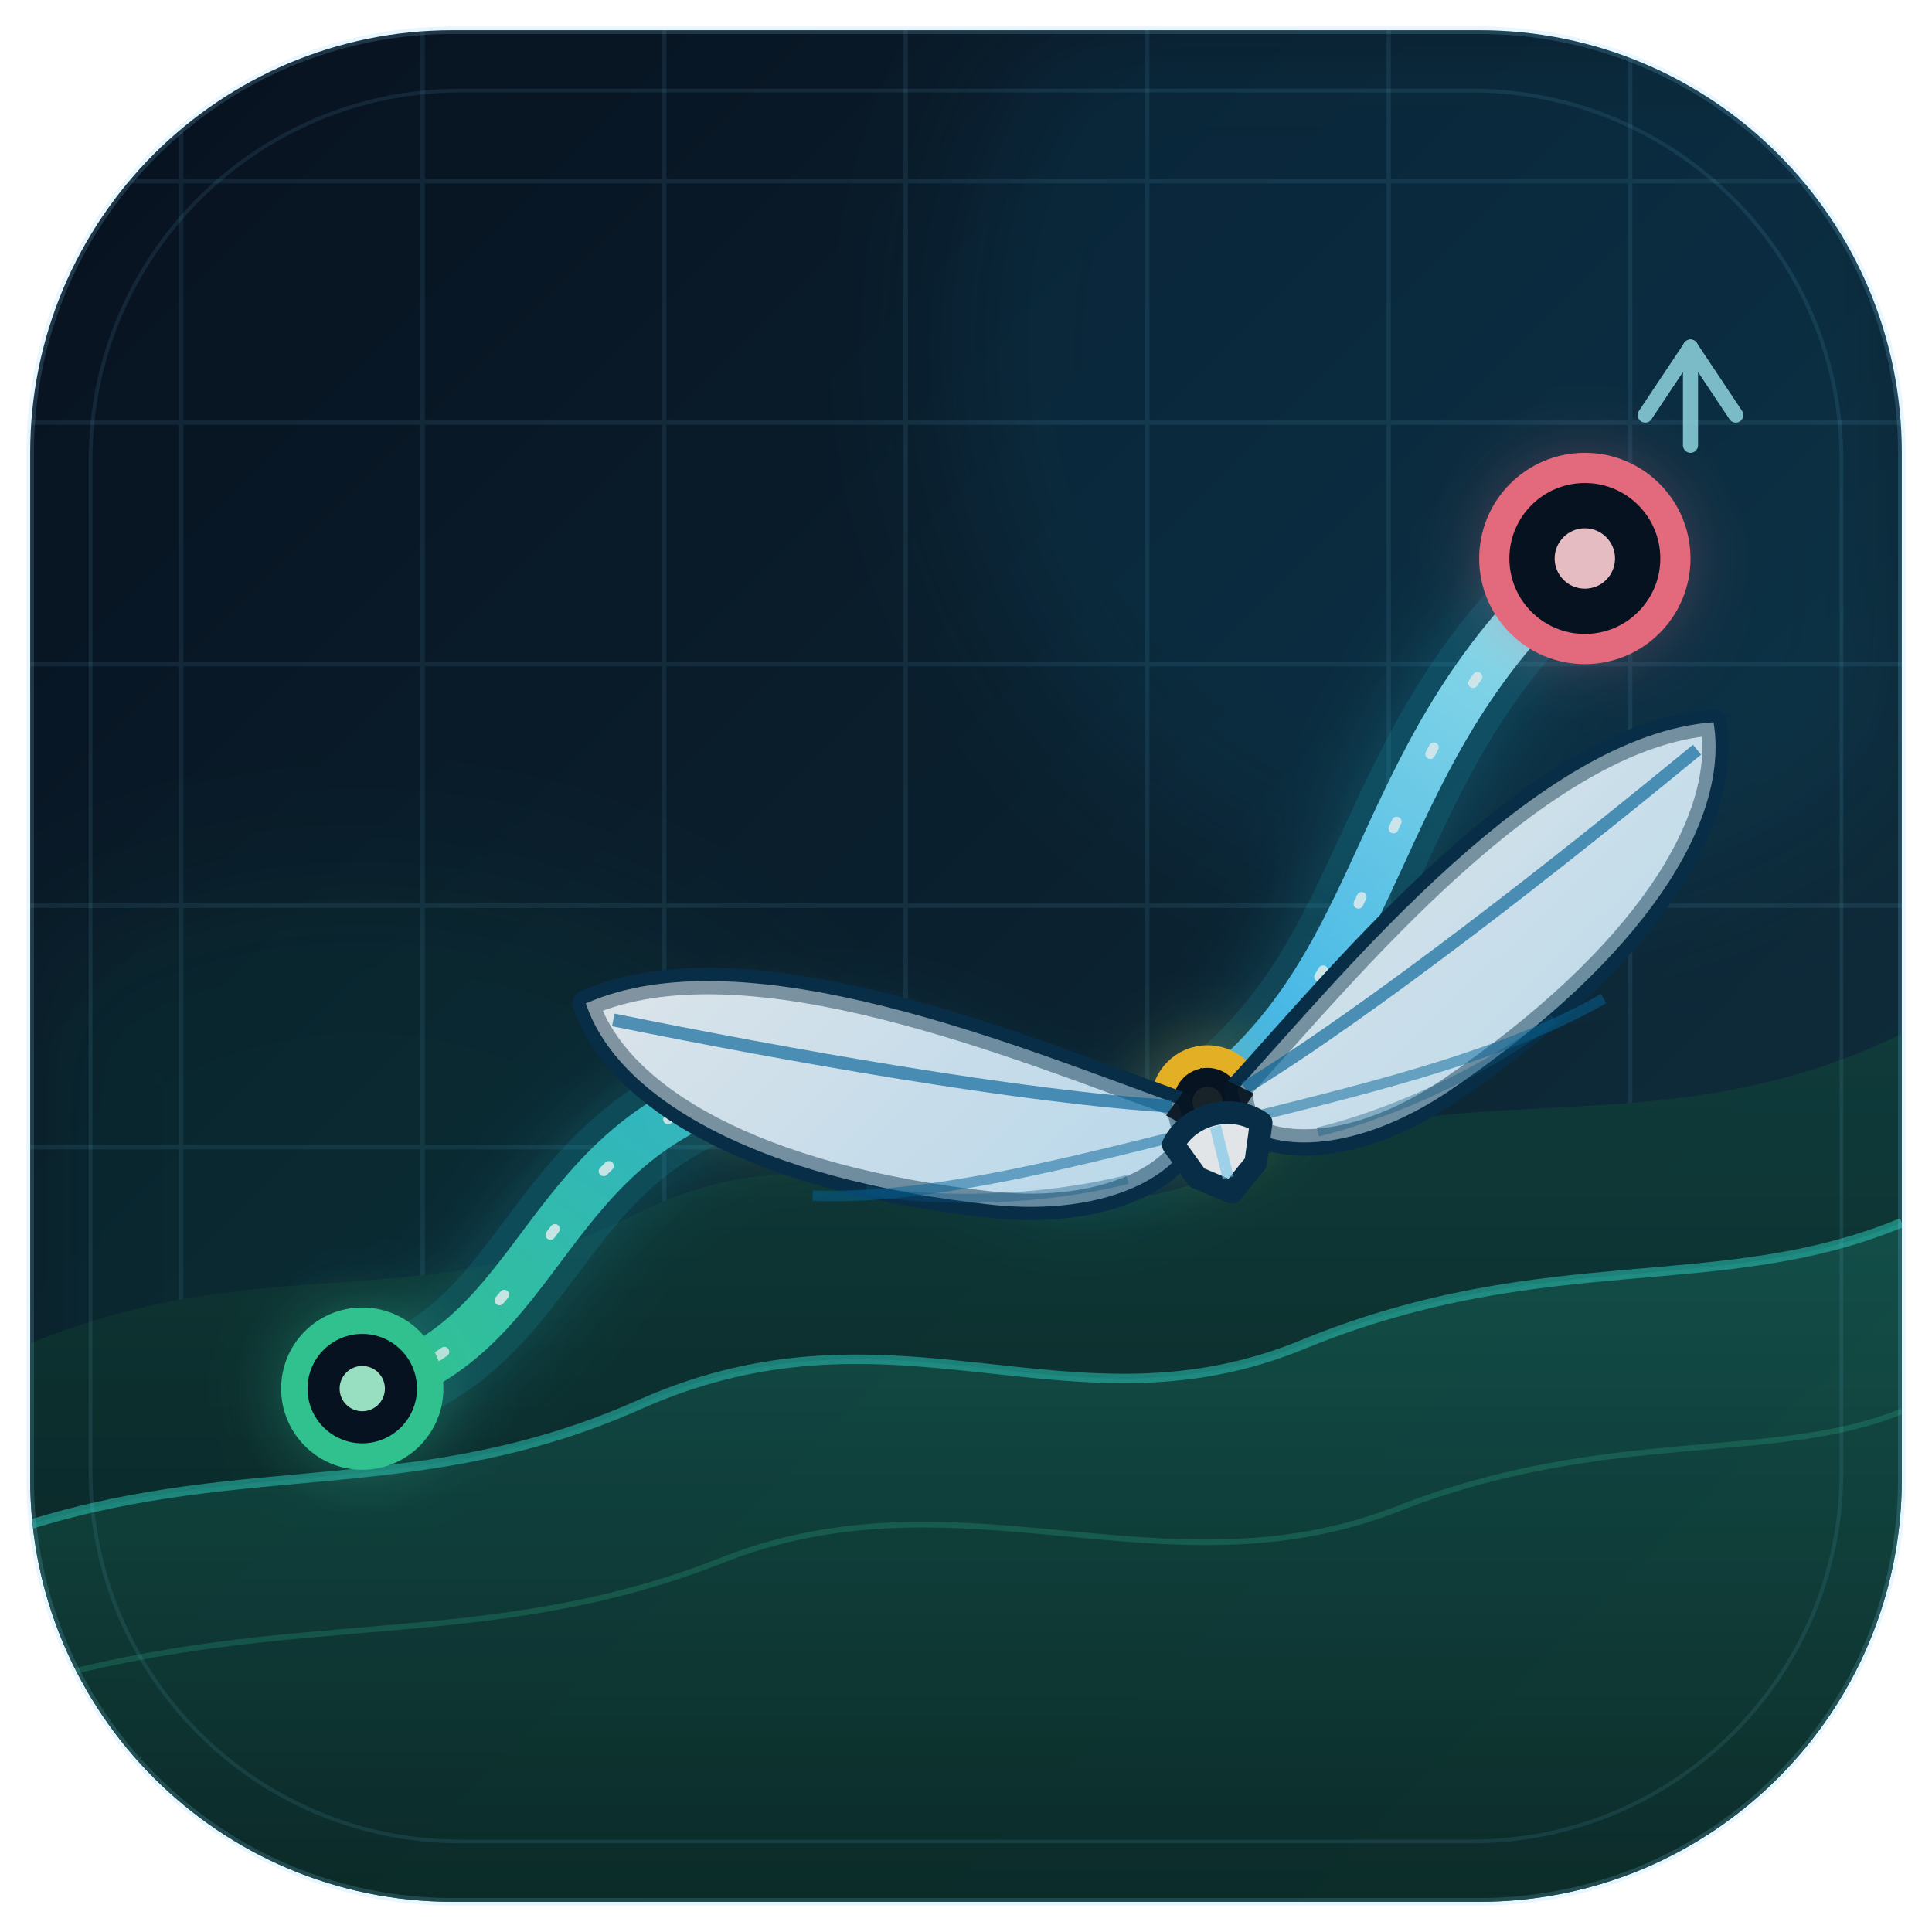
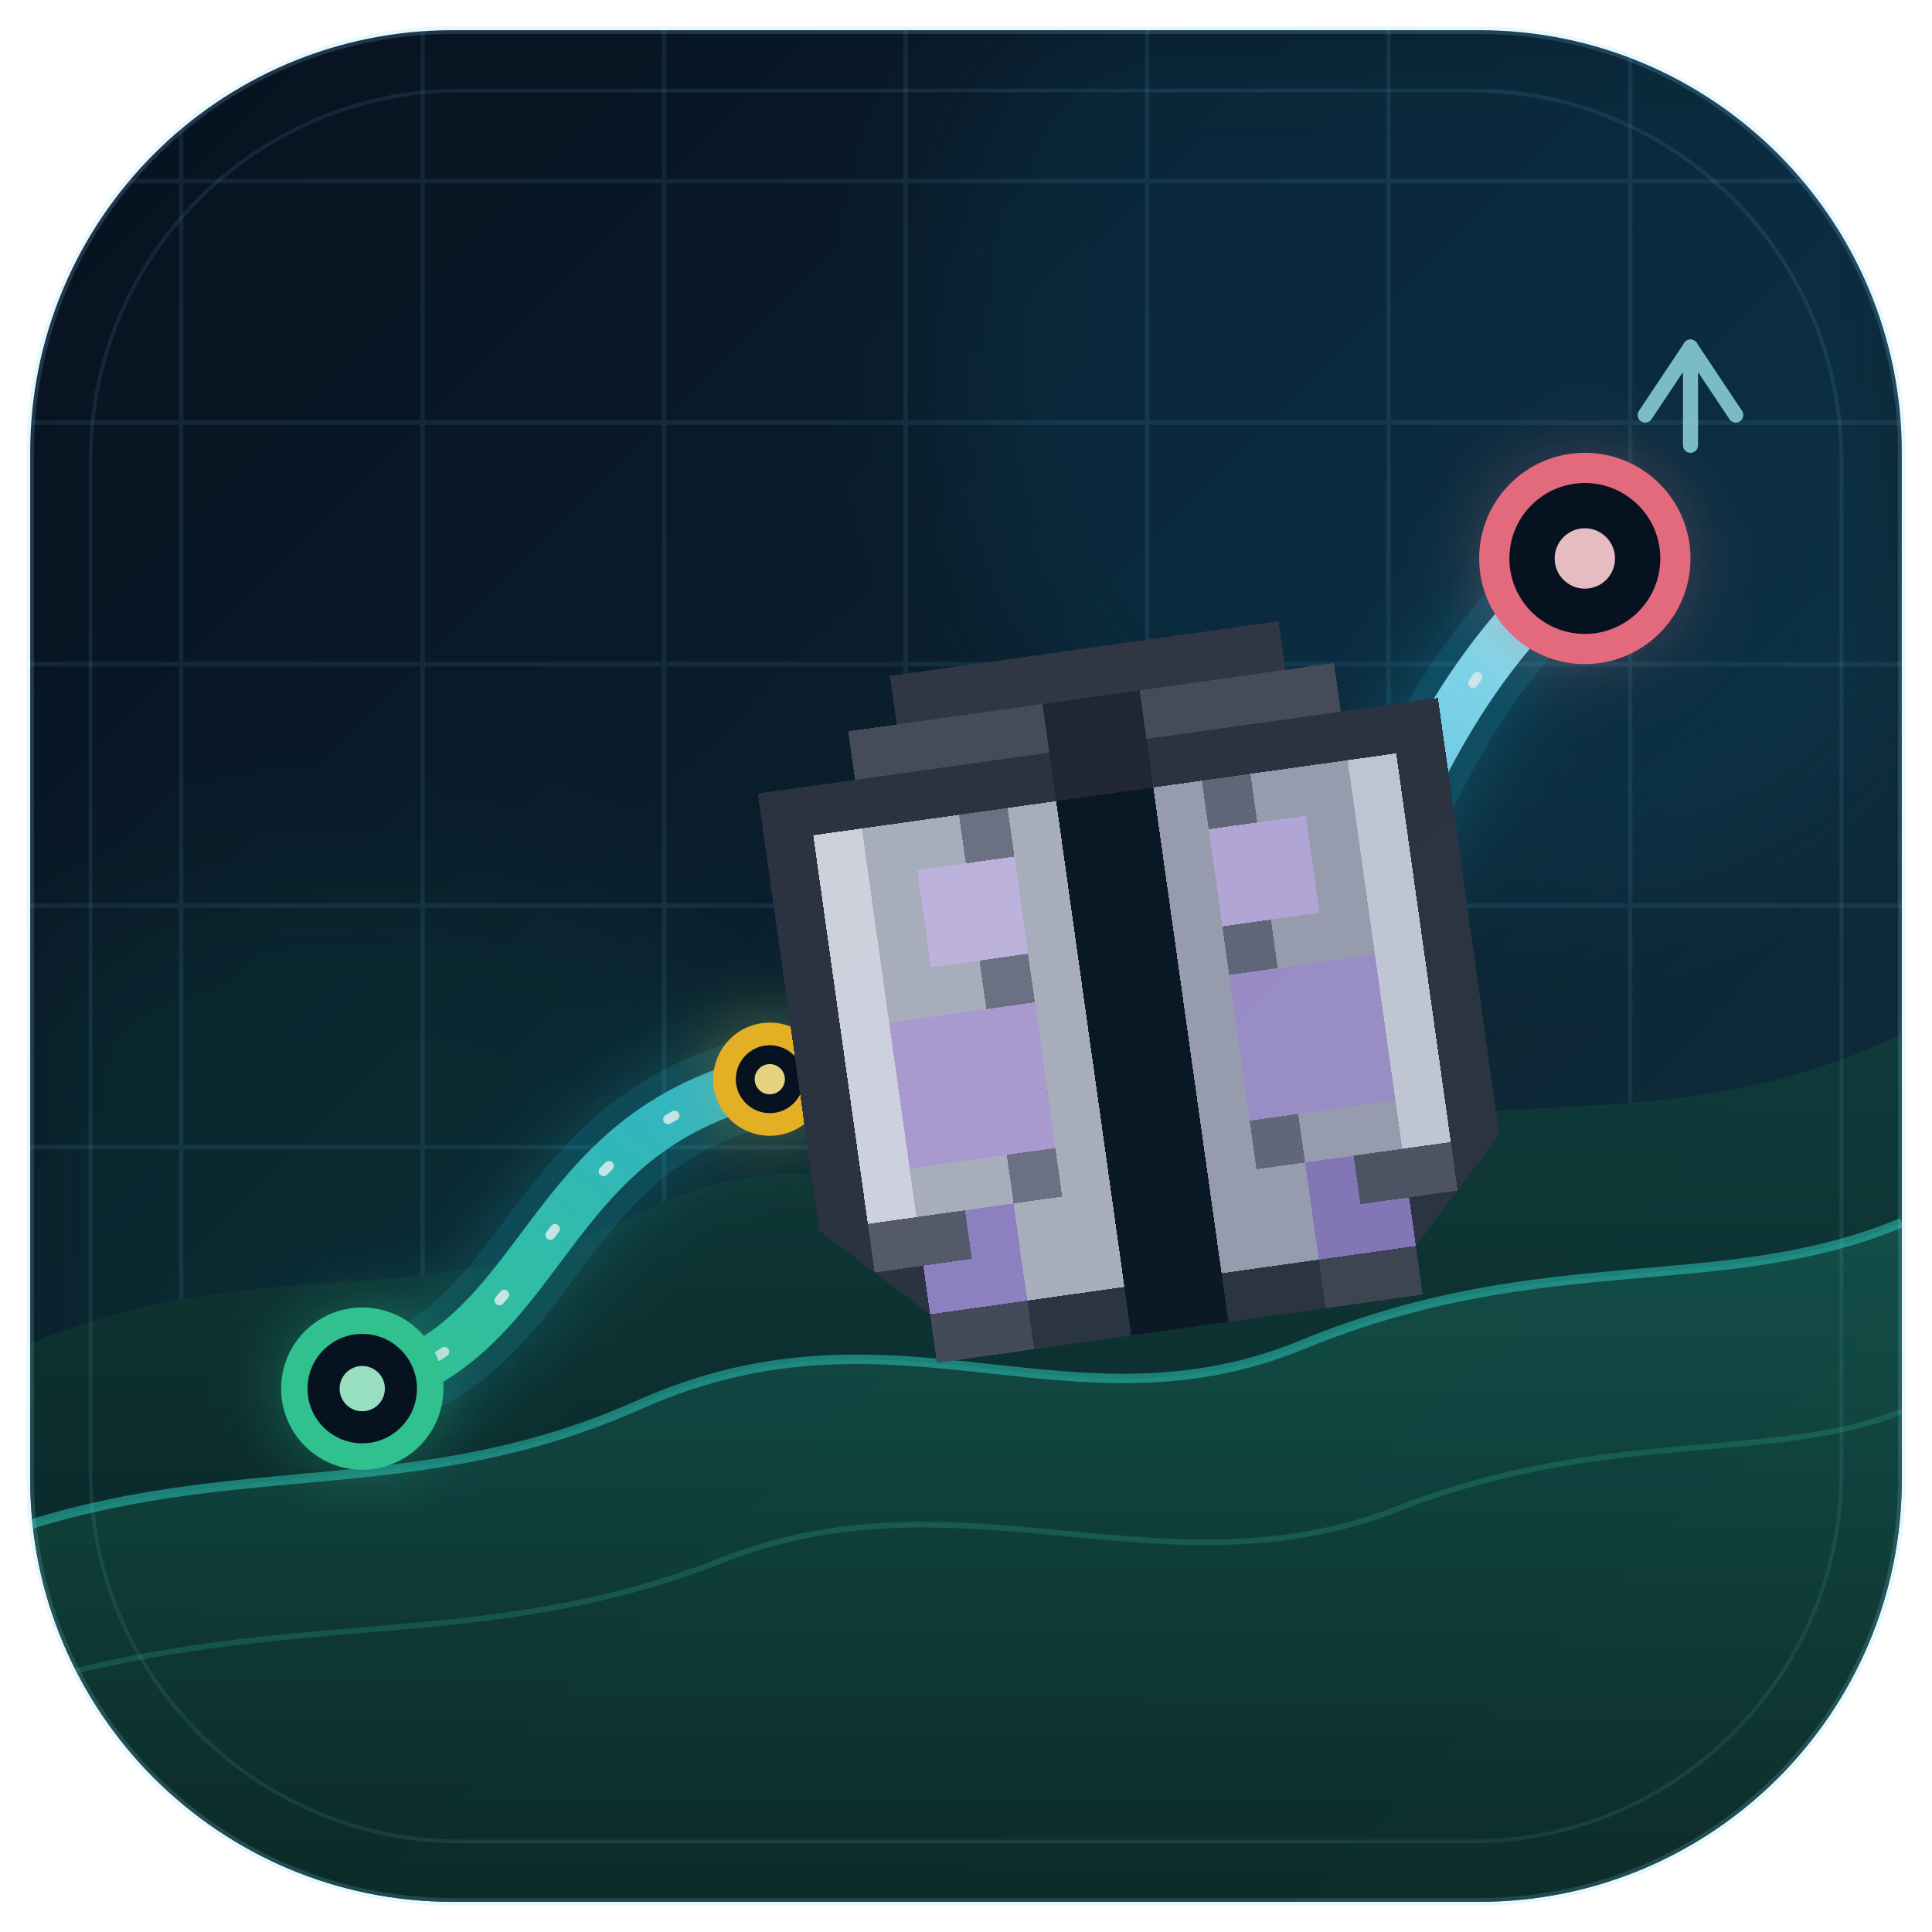
<svg xmlns="http://www.w3.org/2000/svg" width="512" height="512" viewBox="0 0 512 512">
  <defs>
    <linearGradient id="bg" x1="0" y1="0" x2="1" y2="1">
      <stop offset="0" stop-color="#07111f" />
      <stop offset="0.55" stop-color="#0b2230" />
      <stop offset="1" stop-color="#123444" />
    </linearGradient>
    <linearGradient id="route" x1="0" y1="1" x2="1" y2="0">
      <stop offset="0" stop-color="#34d399" />
      <stop offset="0.5" stop-color="#38bdf8" />
      <stop offset="1" stop-color="#a5f3fc" />
    </linearGradient>
    <linearGradient id="wing" x1="0" y1="0" x2="1" y2="1">
      <stop offset="0" stop-color="#ffffff" />
      <stop offset="1" stop-color="#bae6fd" />
    </linearGradient>
    <linearGradient id="terrain1" x1="0" y1="0" x2="0" y2="1">
      <stop offset="0" stop-color="#0f3d3a" />
      <stop offset="1" stop-color="#08201f" />
    </linearGradient>
    <linearGradient id="terrain2" x1="0" y1="0" x2="0" y2="1">
      <stop offset="0" stop-color="#14524a" />
      <stop offset="1" stop-color="#0b2b27" />
    </linearGradient>
    <filter id="glow" x="-30%" y="-30%" width="160%" height="160%">
      <feGaussianBlur stdDeviation="10" result="blur" />
      <feMerge>
        <feMergeNode in="blur" />
        <feMergeNode in="SourceGraphic" />
      </feMerge>
    </filter>
    <filter id="soft" x="-30%" y="-30%" width="160%" height="160%">
      <feGaussianBlur stdDeviation="18" />
    </filter>
    <clipPath id="round">
      <rect x="8" y="8" width="496" height="496" rx="112" />
    </clipPath>
  </defs>
  <rect x="8" y="8" width="496" height="496" rx="112" fill="url(#bg)" />
  <g clip-path="url(#round)" opacity="0.9">
    <circle cx="400" cy="92" r="150" fill="#0ea5e9" opacity="0.10" filter="url(#soft)" />
    <circle cx="96" cy="400" r="170" fill="#10b981" opacity="0.08" filter="url(#soft)" />
    <g stroke="#7dd3fc" stroke-width="1.2" opacity="0.10">
      <path d="M48 8V504 M112 8V504 M176 8V504 M240 8V504 M304 8V504 M368 8V504 M432 8V504" />
      <path d="M8 48H504 M8 112H504 M8 176H504 M8 240H504 M8 304H504 M8 368H504 M8 432H504" />
    </g>
    <path d="M8 356 C 72 330 112 350 168 322 C 226 292 268 336 326 310 C 386 282 438 306 504 274 L504 504 L8 504 Z" fill="url(#terrain1)" />
    <path d="M8 404 C 66 386 112 398 170 372 C 238 342 284 382 346 356 C 410 330 456 344 504 324 L504 504 L8 504 Z" fill="url(#terrain2)" />
    <path d="M8 404 C 66 386 112 398 170 372 C 238 342 284 382 346 356 C 410 330 456 344 504 324" fill="none" stroke="#2dd4bf" stroke-width="2.5" opacity="0.55" />
    <path d="M8 446 C 78 426 128 438 190 414 C 254 388 308 424 370 400 C 426 378 470 388 504 374" fill="none" stroke="#34d399" stroke-width="1.5" opacity="0.22" />
    <path d="M96 368 C 146 356 142 300 204 286 C 264 272 268 332 320 292 C 370 254 362 198 420 148" fill="none" stroke="#22d3ee" stroke-width="24" stroke-linecap="round" opacity="0.22" filter="url(#glow)" />
    <path d="M96 368 C 146 356 142 300 204 286 C 264 272 268 332 320 292 C 370 254 362 198 420 148" fill="none" stroke="url(#route)" stroke-width="13" stroke-linecap="round" />
    <path d="M96 368 C 146 356 142 300 204 286 C 264 272 268 332 320 292 C 370 254 362 198 420 148" fill="none" stroke="#ecfeff" stroke-width="2.6" stroke-linecap="round" stroke-dasharray="2 20" opacity="0.9" />
    <g opacity="0.5" filter="url(#glow)">
      <circle cx="96" cy="368" r="18" fill="#34d399" />
      <circle cx="204" cy="286" r="12" fill="#fbbf24" />
      <circle cx="320" cy="292" r="12" fill="#fbbf24" />
      <circle cx="420" cy="148" r="23" fill="#fb7185" />
    </g>
    <circle cx="96" cy="368" r="18" fill="#07111f" stroke="#34d399" stroke-width="7" />
    <circle cx="96" cy="368" r="6" fill="#a7f3d0" />
    <circle cx="204" cy="286" r="12" fill="#07111f" stroke="#fbbf24" stroke-width="6" />
    <circle cx="204" cy="286" r="4" fill="#fde68a" />
    <circle cx="320" cy="292" r="12" fill="#07111f" stroke="#fbbf24" stroke-width="6" />
    <circle cx="320" cy="292" r="4" fill="#fde68a" />
    <circle cx="420" cy="148" r="24" fill="#07111f" stroke="#fb7185" stroke-width="8" />
    <circle cx="420" cy="148" r="8" fill="#fecdd3" />
-     <g transform="translate(310 250) rotate(-14)">
-       <path d="M-8 42 C-44 18 -108 -30 -154 -22 C-152 4 -122 34 -62 56 C-34 66 -14 60 -8 52 Z" fill="#e0f2fe" stroke="#082f49" stroke-width="7" stroke-linejoin="round" />
-       <path d="M-8 42 C-44 18 -108 -30 -154 -22 C-152 4 -122 34 -62 56 C-34 66 -14 60 -8 52 Z" fill="url(#wing)" opacity="0.55" />
-       <path d="M-10 42 C-48 30 -106 4 -148 -16" fill="none" stroke="#0369a1" stroke-width="3.4" opacity="0.65" />
-       <path d="M-10 50 C-46 50 -80 50 -108 42" fill="none" stroke="#0369a1" stroke-width="2.8" opacity="0.50" />
-       <path d="M-26 58 C-50 58 -76 52 -94 44" fill="none" stroke="#075985" stroke-width="2.4" opacity="0.36" />
-       <path d="M8 42 C44 18 108 -30 154 -22 C152 4 122 34 62 56 C34 66 14 60 8 52 Z" fill="#e0f2fe" stroke="#082f49" stroke-width="7" stroke-linejoin="round" />
-       <path d="M8 42 C44 18 108 -30 154 -22 C152 4 122 34 62 56 C34 66 14 60 8 52 Z" fill="url(#wing)" opacity="0.55" />
-       <path d="M10 42 C48 30 106 4 148 -16" fill="none" stroke="#0369a1" stroke-width="3.4" opacity="0.65" />
-       <path d="M10 50 C46 50 80 50 108 42" fill="none" stroke="#0369a1" stroke-width="2.8" opacity="0.50" />
-       <path d="M26 58 C50 58 76 52 94 44" fill="none" stroke="#075985" stroke-width="2.4" opacity="0.36" />
-       <path d="M-12 44 L0 34 L12 44 L0 55 Z" fill="#07111f" opacity="0.92" />
-       <path d="M-12 52 C-6 45 6 45 12 52 L8 62 L0 68 L-8 62 Z" fill="#f8fafc" stroke="#082f49" stroke-width="6" stroke-linejoin="round" />
-       <path d="M0 50 L0 64" stroke="#7dd3fc" stroke-width="3" opacity="0.6" />
+     <g transform="translate(300 262) rotate(-8) scale(13) translate(-8 -8)" shape-rendering="crispEdges">
+       <path d="M4 1 H12 V2 H4 Z" fill="#343946" />
+       <path d="M3 2 H13 V3 H3 Z" fill="#4b505d" />
+       <path d="M3 3 H7 V4 H3 Z" fill="#5b6070" />
+       <path d="M9 3 H13 V4 H9 Z" fill="#5b6070" />
+       <path d="M1 3 H7 V15 H4 L1 12 Z" fill="#2f3542" />
+       <path d="M2 4 H7 V14 H4 L2 12 Z" fill="#b9bccb" />
+       <path d="M2 4 H3 V12 H2 Z" fill="#e2e4f0" />
+       <path d="M5 4 H6 V12 H5 Z" fill="#747a8c" />
+       <path d="M3 8 H6 V11 H3 Z" fill="#b9a7e0" />
+       <path d="M4 5 H6 V7 H4 Z" fill="#cfc2ee" />
+       <path d="M3 12 H5 V14 H3 Z" fill="#9b8bd0" />
+       <path d="M2 12 H4 V13 H2 Z" fill="#5c6170" />
+       <path d="M3 14 H5 V15 H3 Z" fill="#4a4f5c" />
+       <path d="M15 3 H9 V15 H12 L15 12 Z" fill="#2f3542" />
+       <path d="M14 4 H9 V14 H12 L14 12 Z" fill="#a5a8ba" />
+       <path d="M13 4 H14 V12 H13 Z" fill="#d3d6e4" />
+       <path d="M10 4 H11 V12 H10 Z" fill="#686e80" />
+       <path d="M10 8 H13 V11 H10 Z" fill="#a998d6" />
+       <path d="M10 5 H12 V7 H10 Z" fill="#c2b4e7" />
+       <path d="M11 12 H13 V14 H11 Z" fill="#8f7ec4" />
+       <path d="M12 12 H14 V13 H12 Z" fill="#535868" />
+       <path d="M11 14 H13 V15 H11 Z" fill="#424755" />
+       <path d="M7 3 H9 V15 H7 Z" fill="#0a1724" />
+       <path d="M7 2 H9 V4 H7 Z" fill="#222733" />
    </g>
    <g stroke="#a5f3fc" stroke-width="4" stroke-linecap="round" opacity="0.8">
      <path d="M448 92 L448 118" />
      <path d="M448 92 L436 110" />
      <path d="M448 92 L460 110" />
    </g>
  </g>
  <rect x="8" y="8" width="496" height="496" rx="112" fill="none" stroke="#7dd3fc" stroke-width="2" opacity="0.18" />
  <rect x="24" y="24" width="464" height="464" rx="98" fill="none" stroke="#7dd3fc" stroke-width="1" opacity="0.10" />
</svg>
